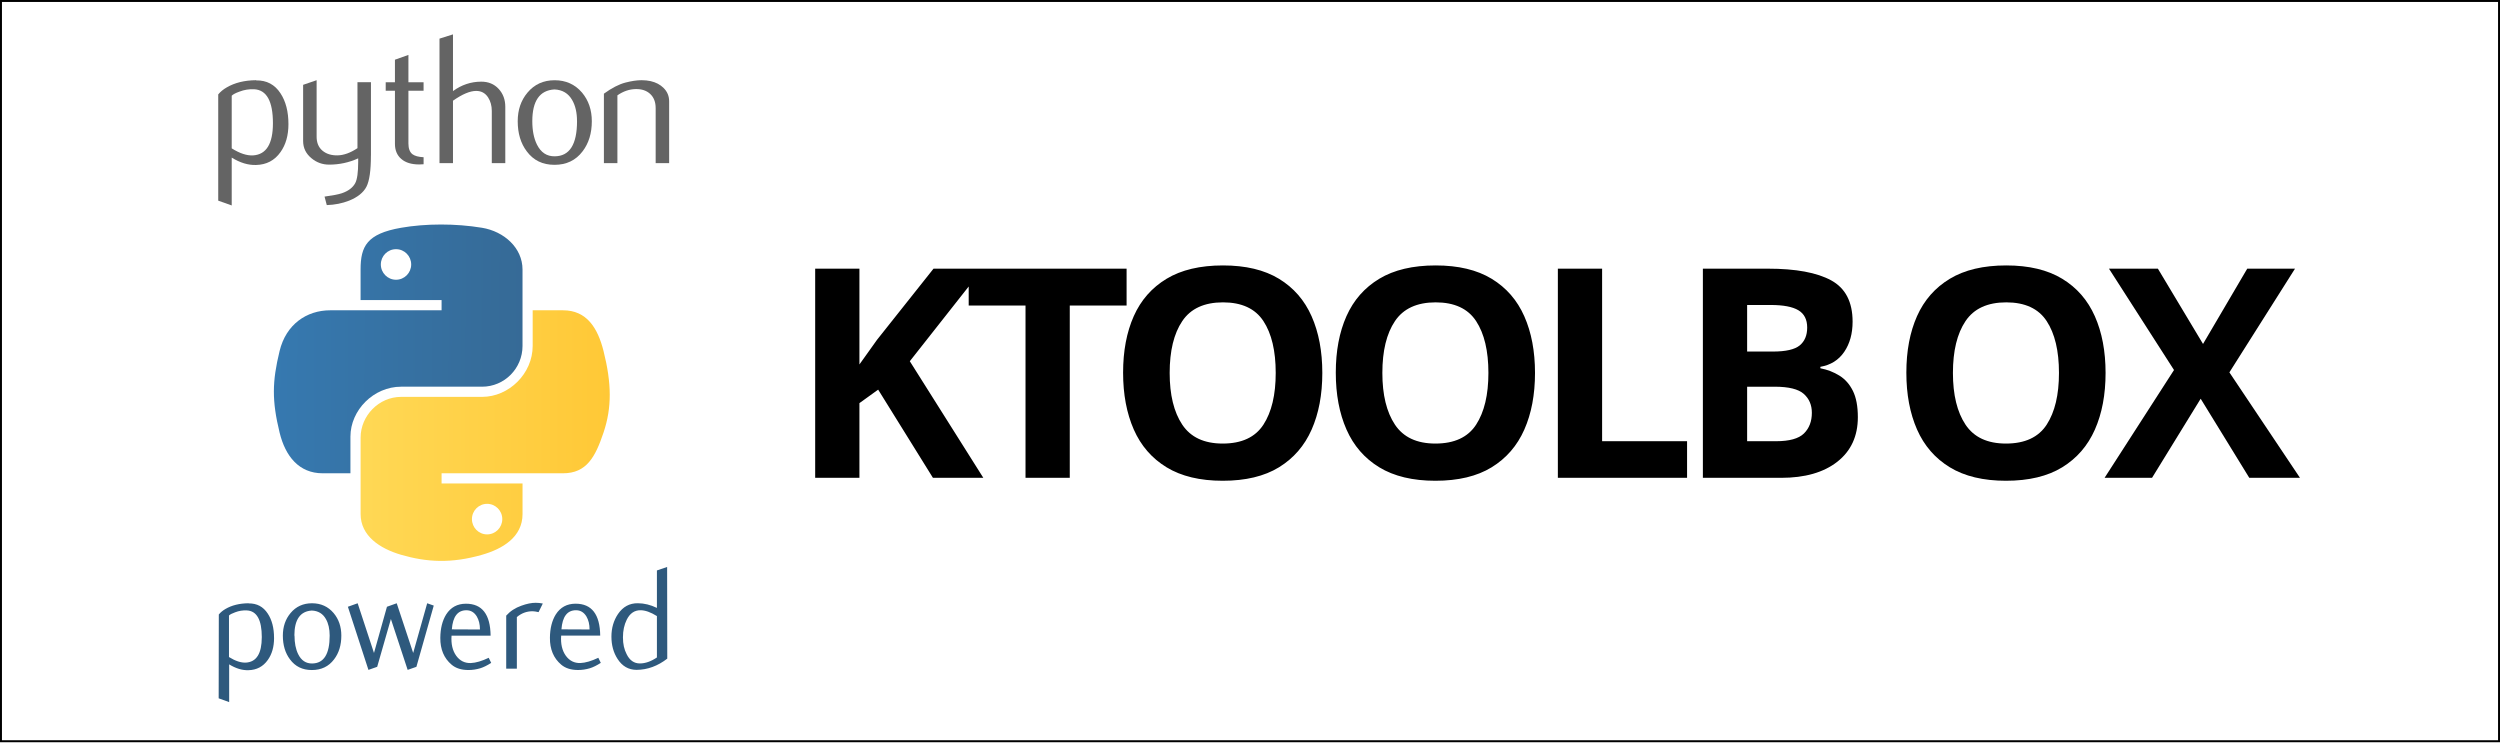
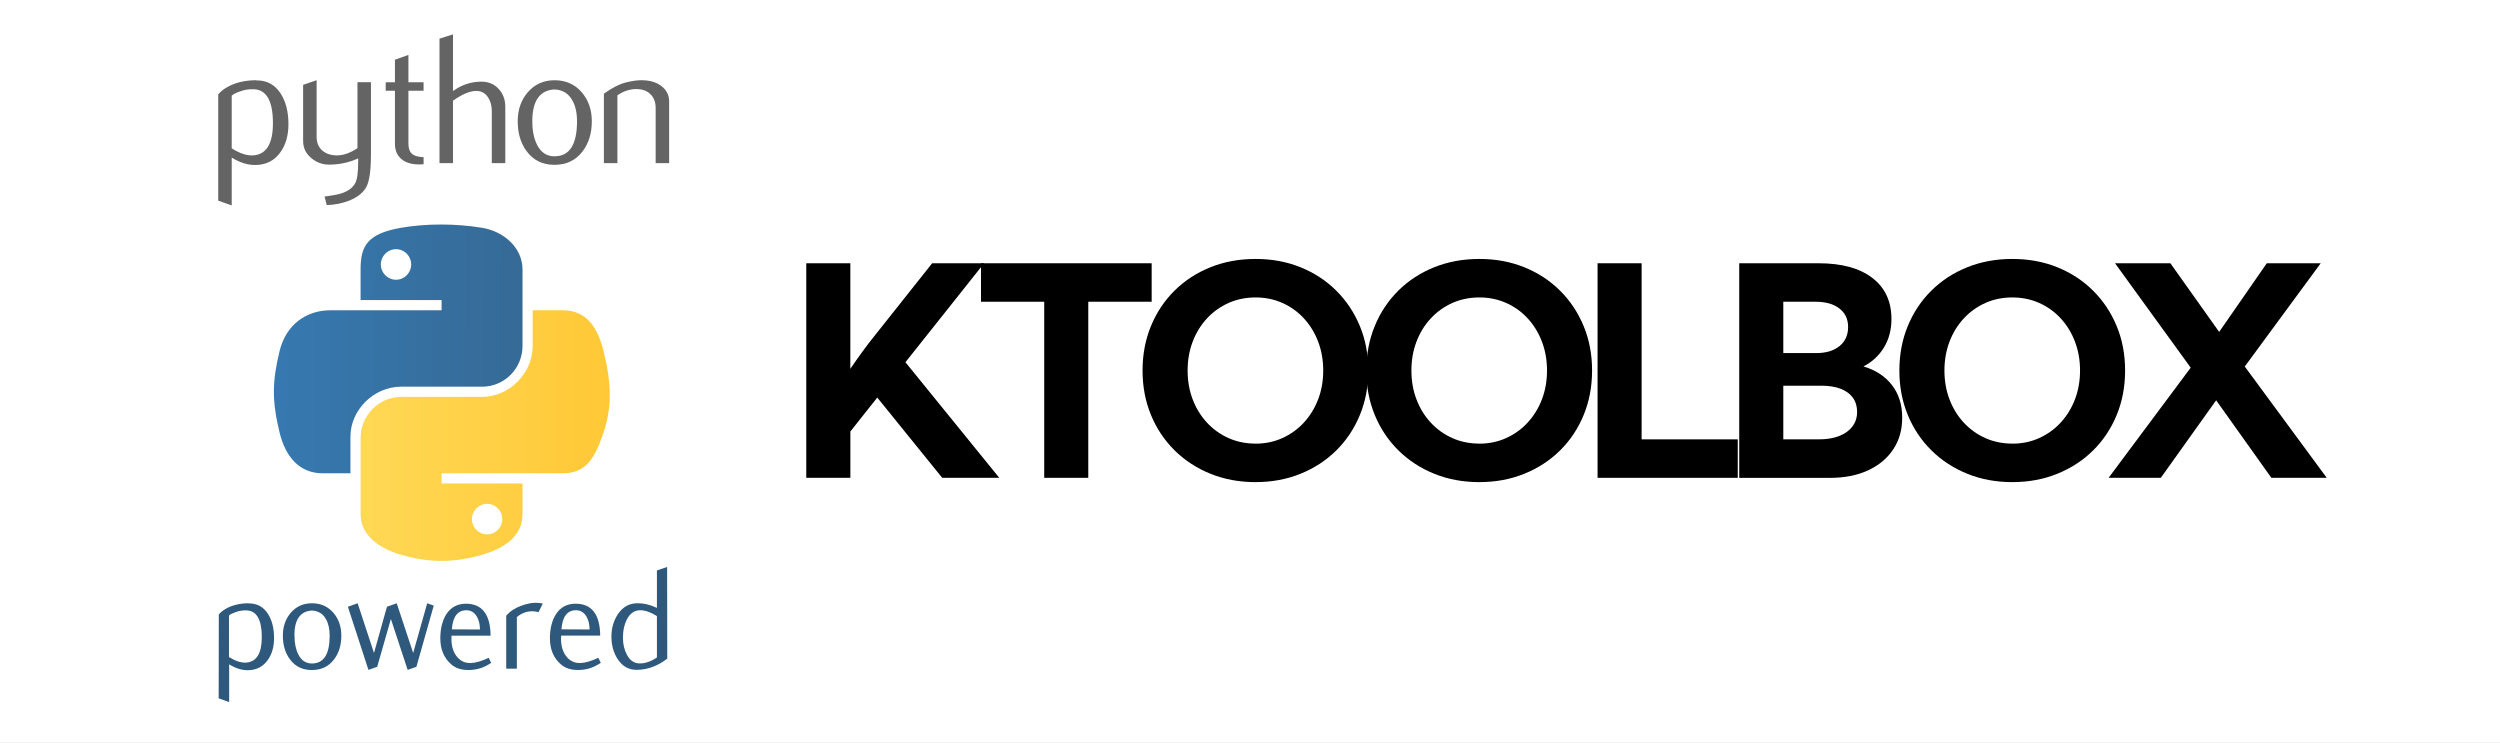
- <svg xmlns="http://www.w3.org/2000/svg" id="uuid-a7ffc2b9-66aa-4abc-8035-684b7e467998" data-name="main" viewBox="0 0 1280 380">
+ <svg xmlns="http://www.w3.org/2000/svg" id="uuid-6e561f24-0009-4c58-86b9-d7480399e8b1" data-name="main" viewBox="0 0 1280 380">
  <defs>
    <style>
-       .uuid-b1e635e1-c2dc-462d-915c-c94668e1aa18 {
-         clip-path: url(#uuid-d4584c7c-6fa4-4bce-b615-db7913699857);
+       .uuid-7b000013-30ed-4670-b887-72d5ab784cf4 {
+         clip-path: url(#uuid-6437cd7f-7871-44eb-acdd-73a58f42bb06);
      }

-       .uuid-148a80a6-6818-456c-9a9d-549ccd01df7d {
-         clip-path: url(#uuid-ddb228da-3f63-4dd4-bb59-25a24518c47d);
+       .uuid-a6510cf9-9635-4a54-83a9-5ddfa54d1924 {
+         clip-path: url(#uuid-c8f10239-2ce8-4a41-b20f-a2887a0927cb);
      }

-       .uuid-09b0716e-f0cc-4267-9884-3695df695681, .uuid-6e86f4d5-c8f4-4cbc-b548-a8a6cc9f9c96, .uuid-13853d5d-11df-478a-a236-cd67fcaad6e2, .uuid-b3d3f349-0f83-4a14-8994-46e90bb4bccb, .uuid-5877c978-63b2-4087-9bb5-390fa6b83ed2, .uuid-ef695c38-84e6-44e9-823e-c8ad1a6013f8, .uuid-3e975d75-0e36-4584-a4c2-a49f2b0296e9 {
+       .uuid-35b7a643-0e78-4c1f-b105-0daf75c445a8, .uuid-0525aa57-d69f-4a5d-86f5-f8885b7d255c, .uuid-ed806cfe-6f51-48ef-a58d-8f1138b18734, .uuid-069a4c92-8723-4849-8ce9-8d8ec2b59610, .uuid-dc934618-2ee2-4d19-a2c7-5d03b8f84d55, .uuid-dc688753-c2b8-4845-9ff9-314a60312212, .uuid-fd71057d-fa41-43bf-8dea-57f5681e964a {
        stroke-width: 0px;
      }

-       .uuid-a13292a1-409a-4a66-82a8-4452edd06254 {
-         letter-spacing: -.1em;
+       .uuid-d725e3ee-cdbe-487d-861f-440532bae3c3 {
+         clip-path: url(#uuid-53bb1306-feb6-4363-8941-8c7af797b0f5);
      }

-       .uuid-6e86f4d5-c8f4-4cbc-b548-a8a6cc9f9c96 {
+       .uuid-f147011d-69f9-439e-874a-22f4c4f37d09 {
+         clip-path: url(#uuid-cef8035d-9ece-458a-af5c-ea19ca449a9a);
+       }
+ 
+       .uuid-0525aa57-d69f-4a5d-86f5-f8885b7d255c {
        fill: none;
      }

-       .uuid-13853d5d-11df-478a-a236-cd67fcaad6e2 {
+       .uuid-ed806cfe-6f51-48ef-a58d-8f1138b18734 {
        fill: #646464;
      }

-       .uuid-9d6e2f80-a4f0-4b2b-8bd5-091de3556f73 {
-         letter-spacing: -.07em;
+       .uuid-3f1f0f7d-3e6c-4af5-9d39-b21b1ed75f1c {
+         clip-path: url(#uuid-434084d4-66ea-4515-a57c-872be162a8bb);
      }

-       .uuid-391496c8-1567-440a-b4d1-7b4d74461f7a {
-         clip-path: url(#uuid-3adad75b-2210-494e-a2fd-648bc81dc504);
+       .uuid-95800667-1ce3-4e69-8f03-25d66f574bfa {
+         clip-path: url(#uuid-a2c79951-4f97-4c14-be9b-2b2706af8961);
      }

-       .uuid-b3d3f349-0f83-4a14-8994-46e90bb4bccb {
+       .uuid-069a4c92-8723-4849-8ce9-8d8ec2b59610 {
        fill: #fff;
      }

-       .uuid-762f8e98-20ce-4d99-b6cc-91a5edde91be {
-         letter-spacing: -.07em;
+       .uuid-dc934618-2ee2-4d19-a2c7-5d03b8f84d55 {
+         fill: url(#uuid-4c9e69b8-9fd5-4014-9b86-2cb1f1833d67);
      }

-       .uuid-01f26f83-df61-4e03-856f-5f7da15e91a2 {
-         font-family: KumbhSans-Bold, 'Kumbh Sans';
-         font-size: 150px;
-         font-weight: 700;
-       }
- 
-       .uuid-e260d9fb-1a5d-4bb6-8503-efbf99b91863 {
-         clip-path: url(#uuid-4c0b0f5e-4d1a-48f1-9d4d-79328d831bc0);
-       }
- 
-       .uuid-5877c978-63b2-4087-9bb5-390fa6b83ed2 {
+       .uuid-dc688753-c2b8-4845-9ff9-314a60312212 {
        fill: #2e597d;
      }

-       .uuid-c1b113dc-e22b-415a-ae3a-1ff620c0e997 {
-         clip-path: url(#uuid-a8c7c2af-5e1a-425c-bd3c-7acc1d347036);
-       }
- 
-       .uuid-ef695c38-84e6-44e9-823e-c8ad1a6013f8 {
-         fill: url(#uuid-cdbae512-bf07-4b95-8eee-0fe96d09825b);
-       }
- 
-       .uuid-3e975d75-0e36-4584-a4c2-a49f2b0296e9 {
-         fill: url(#uuid-82106606-ae6c-4601-b948-871325198a18);
-       }
- 
-       .uuid-07b063a4-f275-46a1-ad47-99f5bca6fe3f {
-         clip-path: url(#uuid-0cc6c291-d994-44f7-b1cf-bc89ba1d68e0);
+       .uuid-fd71057d-fa41-43bf-8dea-57f5681e964a {
+         fill: url(#uuid-96c2b6e7-d5c1-4fe7-bfc4-4234454173c3);
      }
    </style>
-     <clipPath id="uuid-ddb228da-3f63-4dd4-bb59-25a24518c47d">
-       <rect class="uuid-6e86f4d5-c8f4-4cbc-b548-a8a6cc9f9c96" x="83" y="4" width="286.15" height="372" />
+     <clipPath id="uuid-cef8035d-9ece-458a-af5c-ea19ca449a9a">
+       <rect class="uuid-0525aa57-d69f-4a5d-86f5-f8885b7d255c" x="83" y="4" width="286.15" height="372" />
    </clipPath>
-     <clipPath id="uuid-a8c7c2af-5e1a-425c-bd3c-7acc1d347036">
-       <rect class="uuid-6e86f4d5-c8f4-4cbc-b548-a8a6cc9f9c96" x="83" y="4" width="286.15" height="372" />
+     <clipPath id="uuid-53bb1306-feb6-4363-8941-8c7af797b0f5">
+       <rect class="uuid-0525aa57-d69f-4a5d-86f5-f8885b7d255c" x="83" y="4" width="286.15" height="372" />
    </clipPath>
-     <clipPath id="uuid-0cc6c291-d994-44f7-b1cf-bc89ba1d68e0">
-       <rect class="uuid-6e86f4d5-c8f4-4cbc-b548-a8a6cc9f9c96" x="83" y="4" width="286.15" height="372" />
+     <clipPath id="uuid-6437cd7f-7871-44eb-acdd-73a58f42bb06">
+       <rect class="uuid-0525aa57-d69f-4a5d-86f5-f8885b7d255c" x="83" y="4" width="286.15" height="372" />
    </clipPath>
-     <clipPath id="uuid-d4584c7c-6fa4-4bce-b615-db7913699857">
-       <path class="uuid-6e86f4d5-c8f4-4cbc-b548-a8a6cc9f9c96" d="m205.35,116.62c-17.55,3.07-20.73,9.52-20.73,21.38v15.65h41.47v5.22h-57.03c-12.06,0-22.61,7.2-25.91,20.86-3.81,15.65-3.98,25.39,0,41.73,2.95,12.16,9.97,20.86,22.02,20.86h14.25v-18.77c0-13.56,11.86-25.56,25.93-25.56h41.45c11.53,0,20.73-9.4,20.73-20.87v-39.12c0-11.13-9.48-19.52-20.73-21.38-6.92-1.14-14.08-1.67-20.98-1.67-7.32,0-14.34.59-20.48,1.67" />
+     <clipPath id="uuid-434084d4-66ea-4515-a57c-872be162a8bb">
+       <path class="uuid-0525aa57-d69f-4a5d-86f5-f8885b7d255c" d="m205.35,116.62c-17.55,3.07-20.73,9.52-20.73,21.38v15.65h41.47v5.22h-57.03c-12.06,0-22.61,7.2-25.91,20.86-3.81,15.65-3.98,25.39,0,41.73,2.95,12.16,9.97,20.86,22.02,20.86h14.25v-18.77c0-13.56,11.86-25.56,25.93-25.56h41.45c11.53,0,20.73-9.4,20.73-20.87v-39.12c0-11.13-9.48-19.52-20.73-21.38-6.92-1.14-14.08-1.67-20.98-1.67-7.32,0-14.34.59-20.48,1.67" />
    </clipPath>
-     <linearGradient id="uuid-cdbae512-bf07-4b95-8eee-0fe96d09825b" data-name="未命名的渐变 5" x1=".22" y1="-132.94" x2=".8" y2="-132.94" gradientTransform="translate(29775.9 292.51) rotate(-90) scale(222.45)" gradientUnits="userSpaceOnUse">
+     <linearGradient id="uuid-96c2b6e7-d5c1-4fe7-bfc4-4234454173c3" data-name="未命名的渐变 4" x1=".22" y1="-132.94" x2=".8" y2="-132.94" gradientTransform="translate(29775.9 292.51) rotate(-90) scale(222.45)" gradientUnits="userSpaceOnUse">
      <stop offset="0" stop-color="#366a96" />
      <stop offset="1" stop-color="#3679b0" />
    </linearGradient>
-     <clipPath id="uuid-3adad75b-2210-494e-a2fd-648bc81dc504">
-       <path class="uuid-6e86f4d5-c8f4-4cbc-b548-a8a6cc9f9c96" d="m272.73,158.87v18.25c0,14.15-12.12,26.08-25.92,26.08h-41.45c-11.35,0-20.73,9.61-20.73,20.87v39.12c0,11.13,9.77,17.66,20.73,20.86,13.13,3.82,25.74,4.52,41.45,0,10.44-2.99,20.73-9,20.73-20.86v-15.65h-41.45v-5.22h62.19c12.06,0,16.54-8.36,20.73-20.86,4.33-12.87,4.15-25.22,0-41.73-2.98-11.89-8.66-20.86-20.73-20.86h-15.54Z" />
+     <clipPath id="uuid-a2c79951-4f97-4c14-be9b-2b2706af8961">
+       <path class="uuid-0525aa57-d69f-4a5d-86f5-f8885b7d255c" d="m272.73,158.87v18.25c0,14.15-12.12,26.08-25.92,26.08h-41.45c-11.35,0-20.73,9.61-20.73,20.87v39.12c0,11.13,9.77,17.66,20.73,20.86,13.13,3.82,25.74,4.52,41.45,0,10.44-2.99,20.73-9,20.73-20.86v-15.65h-41.45v-5.22h62.19c12.06,0,16.54-8.36,20.73-20.86,4.33-12.87,4.15-25.22,0-41.73-2.98-11.89-8.66-20.86-20.73-20.86h-15.54Z" />
    </clipPath>
-     <linearGradient id="uuid-82106606-ae6c-4601-b948-871325198a18" data-name="未命名的渐变 2" x1=".2" y1="-131.41" x2=".77" y2="-131.41" gradientTransform="translate(400.46 -57641.58) rotate(-180) scale(440.34)" gradientUnits="userSpaceOnUse">
+     <linearGradient id="uuid-4c9e69b8-9fd5-4014-9b86-2cb1f1833d67" data-name="未命名的渐变 2" x1=".2" y1="-131.41" x2=".77" y2="-131.41" gradientTransform="translate(400.46 -57641.58) rotate(-180) scale(440.34)" gradientUnits="userSpaceOnUse">
      <stop offset="0" stop-color="#ffc836" />
      <stop offset="1" stop-color="#ffe873" />
    </linearGradient>
-     <clipPath id="uuid-4c0b0f5e-4d1a-48f1-9d4d-79328d831bc0">
-       <rect class="uuid-6e86f4d5-c8f4-4cbc-b548-a8a6cc9f9c96" x="83" y="4" width="286.15" height="372" />
+     <clipPath id="uuid-c8f10239-2ce8-4a41-b20f-a2887a0927cb">
+       <rect class="uuid-0525aa57-d69f-4a5d-86f5-f8885b7d255c" x="83" y="4" width="286.15" height="372" />
    </clipPath>
-     <clipPath id="uuid-716161f8-ba02-4ebd-a1da-0ffbbc4d7e9b">
-       <rect class="uuid-6e86f4d5-c8f4-4cbc-b548-a8a6cc9f9c96" x="83" y="4" width="286.15" height="372" />
+     <clipPath id="uuid-b5c8d7b2-fd89-49d1-af1e-53121c3d4fc2">
+       <rect class="uuid-0525aa57-d69f-4a5d-86f5-f8885b7d255c" x="83" y="4" width="286.15" height="372" />
    </clipPath>
-     <clipPath id="uuid-7cb312f1-600b-48fe-bc4e-99973f2a8368">
-       <rect class="uuid-6e86f4d5-c8f4-4cbc-b548-a8a6cc9f9c96" x="308.64" y="307.34" width="2.93" height="2.86" />
+     <clipPath id="uuid-2133e0fb-cb74-44cf-a8b5-5c3e9a72fac9">
+       <rect class="uuid-0525aa57-d69f-4a5d-86f5-f8885b7d255c" x="308.64" y="307.34" width="2.93" height="2.86" />
    </clipPath>
-     <clipPath id="uuid-398a1659-7267-499b-b412-7abc29d8cabb">
-       <rect class="uuid-6e86f4d5-c8f4-4cbc-b548-a8a6cc9f9c96" x="322.56" y="321.46" width="2.93" height="2.86" />
+     <clipPath id="uuid-a66f003e-3f26-477c-afa1-9c6e16f800a4">
+       <rect class="uuid-0525aa57-d69f-4a5d-86f5-f8885b7d255c" x="322.56" y="321.46" width="2.93" height="2.86" />
    </clipPath>
-     <clipPath id="uuid-fd18e66b-c5e0-4a28-93c4-b6776a7feaf3">
-       <rect class="uuid-6e86f4d5-c8f4-4cbc-b548-a8a6cc9f9c96" x="363.72" y="338.15" width="2.93" height="2.86" />
+     <clipPath id="uuid-120bfa8d-1d34-4489-9e57-c82ade26acf9">
+       <rect class="uuid-0525aa57-d69f-4a5d-86f5-f8885b7d255c" x="363.72" y="338.15" width="2.93" height="2.86" />
    </clipPath>
-     <clipPath id="uuid-13bb554d-3a56-47bf-aa14-566c4c692dd9">
-       <rect class="uuid-6e86f4d5-c8f4-4cbc-b548-a8a6cc9f9c96" x="328.12" y="334.78" width="2.93" height="2.86" />
+     <clipPath id="uuid-4f02cc10-2333-46ba-98fb-4a04ed47aaf7">
+       <rect class="uuid-0525aa57-d69f-4a5d-86f5-f8885b7d255c" x="328.12" y="334.78" width="2.93" height="2.86" />
    </clipPath>
-     <clipPath id="uuid-5455229a-7ae1-462e-a6c2-57db15ef1cb8">
-       <rect class="uuid-6e86f4d5-c8f4-4cbc-b548-a8a6cc9f9c96" x="325.93" y="269.77" width="2.93" height="2.86" />
+     <clipPath id="uuid-809e7cb3-8222-4de3-9c5f-a0418cf663ab">
+       <rect class="uuid-0525aa57-d69f-4a5d-86f5-f8885b7d255c" x="325.93" y="269.77" width="2.93" height="2.86" />
    </clipPath>
-     <clipPath id="uuid-9b7cc341-a70f-44bc-ba80-af75112e705a">
-       <rect class="uuid-6e86f4d5-c8f4-4cbc-b548-a8a6cc9f9c96" x="338.73" y="282.92" width="1.99" height="2.29" />
+     <clipPath id="uuid-e608f6a6-d681-4270-bffb-60778c46afd6">
+       <rect class="uuid-0525aa57-d69f-4a5d-86f5-f8885b7d255c" x="338.73" y="282.92" width="1.99" height="2.29" />
    </clipPath>
-     <clipPath id="uuid-a5b724ac-962d-4264-aa61-70e3465dca5b">
-       <rect class="uuid-6e86f4d5-c8f4-4cbc-b548-a8a6cc9f9c96" x="355.37" y="265.6" width="2.93" height="2.86" />
+     <clipPath id="uuid-be4ba87b-217e-4674-a92f-91b924331c59">
+       <rect class="uuid-0525aa57-d69f-4a5d-86f5-f8885b7d255c" x="355.37" y="265.6" width="2.93" height="2.86" />
    </clipPath>
  </defs>
-   <g id="uuid-158eef4c-a1af-4ea9-8cda-1417ba3eccac" data-name="background">
-     <g>
-       <rect class="uuid-b3d3f349-0f83-4a14-8994-46e90bb4bccb" x=".5" y=".5" width="1279" height="379" />
-       <path class="uuid-09b0716e-f0cc-4267-9884-3695df695681" d="m1279,1v378H1V1h1278m1-1H0v380h1280V0h0Z" />
-     </g>
+   <g id="uuid-a7ad9d32-c717-4736-9f8e-79bc5c1f15f7" data-name="background">
+     <rect class="uuid-069a4c92-8723-4849-8ce9-8d8ec2b59610" width="1280" height="380" />
  </g>
-   <text class="uuid-01f26f83-df61-4e03-856f-5f7da15e91a2" transform="translate(403.87 244.65)">
-     <tspan class="uuid-762f8e98-20ce-4d99-b6cc-91a5edde91be" x="0" y="0">KTOOLB</tspan>
-     <tspan class="uuid-a13292a1-409a-4a66-82a8-4452edd06254" x="563.48" y="0">O</tspan>
-     <tspan class="uuid-9d6e2f80-a4f0-4b2b-8bd5-091de3556f73" x="673.67" y="0">X</tspan>
-   </text>
-   <g id="uuid-8da337b3-5fdd-47ff-a4d2-59880ad902cf" data-name="python-powered">
-     <g class="uuid-148a80a6-6818-456c-9a9d-549ccd01df7d">
-       <g class="uuid-c1b113dc-e22b-415a-ae3a-1ff620c0e997">
-         <path class="uuid-13853d5d-11df-478a-a236-cd67fcaad6e2" d="m139.74,63.1c0-11.29-3.22-17.09-9.66-17.41-2.56-.12-5.06.29-7.5,1.23-1.94.7-3.25,1.38-3.94,2.08v26.96c4.12,2.59,7.78,3.79,10.97,3.6,6.75-.45,10.13-5.93,10.13-16.46m7.94.47c0,5.74-1.35,10.5-4.05,14.29-3.02,4.29-7.2,6.49-12.54,6.61-4.03.13-8.18-1.13-12.45-3.78v24.5l-6.91-2.46v-54.38c1.13-1.39,2.59-2.59,4.36-3.6,4.11-2.4,9.11-3.63,14.99-3.69l.1.1c5.37-.07,9.52,2.14,12.43,6.61,2.71,4.1,4.07,9.37,4.07,15.8" />
-         <path class="uuid-13853d5d-11df-478a-a236-cd67fcaad6e2" d="m189.91,79.65c0,7.7-.77,13.02-2.31,15.99-1.55,2.96-4.5,5.33-8.85,7.09-3.53,1.39-7.35,2.15-11.44,2.28l-1.14-4.35c4.17-.57,7.1-1.13,8.8-1.7,3.35-1.13,5.65-2.87,6.91-5.2,1.01-1.9,1.51-5.52,1.51-10.88v-1.8c-4.72,2.15-9.68,3.21-14.85,3.21-3.4,0-6.4-1.07-8.99-3.21-2.9-2.34-4.35-5.3-4.35-8.89v-28.76l6.91-2.37v28.94c0,3.09,1,5.47,2.99,7.14s4.58,2.47,7.75,2.41c3.17-.07,6.56-1.29,10.17-3.69v-33.77h6.91v37.55Z" />
-         <path class="uuid-13853d5d-11df-478a-a236-cd67fcaad6e2" d="m216.88,84.1c-.82.07-1.58.1-2.28.1-3.91,0-6.95-.93-9.13-2.8-2.17-1.87-3.26-4.45-3.26-7.73v-27.21h-4.73v-4.35h4.73v-11.54l6.9-2.46v14h7.76v4.35h-7.76v27.02c0,2.59.7,4.43,2.09,5.5,1.19.88,3.09,1.39,5.68,1.52v3.6Z" />
-         <path class="uuid-13853d5d-11df-478a-a236-cd67fcaad6e2" d="m258.71,83.53h-6.91v-26.67c0-2.71-.64-5.05-1.9-7-1.46-2.21-3.48-3.31-6.09-3.31-3.17,0-7.13,1.67-11.88,5.01v31.97h-6.91V19.78l6.91-2.18v29.03c4.41-3.21,9.24-4.82,14.48-4.82,3.66,0,6.62,1.23,8.89,3.69,2.28,2.46,3.41,5.52,3.41,9.18v28.85Z" />
-         <path class="uuid-13853d5d-11df-478a-a236-cd67fcaad6e2" d="m295.43,62.02c0-4.34-.82-7.92-2.46-10.76-1.95-3.45-4.98-5.28-9.08-5.47-7.57.44-11.35,5.87-11.35,16.27,0,4.77.79,8.75,2.37,11.95,2.03,4.07,5.06,6.08,9.12,6.02,7.6-.06,11.41-6.06,11.41-18.01m7.57.05c0,6.18-1.58,11.32-4.73,15.42-3.47,4.6-8.26,6.9-14.38,6.9s-10.79-2.31-14.2-6.9c-3.09-4.1-4.63-9.24-4.63-15.42,0-5.81,1.67-10.69,5.01-14.66,3.53-4.22,8.17-6.33,13.91-6.33s10.41,2.12,14.01,6.33c3.34,3.98,5.01,8.86,5.01,14.66" />
-         <path class="uuid-13853d5d-11df-478a-a236-cd67fcaad6e2" d="m342.61,83.53h-6.91v-28.18c0-3.09-.93-5.5-2.79-7.24-1.86-1.73-4.34-2.57-7.43-2.5-3.28.06-6.4,1.13-9.37,3.21v34.71h-6.91v-35.57c3.98-2.89,7.63-4.78,10.98-5.67,3.15-.82,5.93-1.23,8.33-1.23,1.64,0,3.18.16,4.63.48,2.71.63,4.92,1.79,6.62,3.5,1.9,1.89,2.84,4.16,2.84,6.81v31.68Z" />
+   <g>
+     <path class="uuid-35b7a643-0e78-4c1f-b105-0daf75c445a8" d="m435.37,244.65h-22.56v-109.86h22.56v54.05c2.2-3.22,4.3-6.2,6.3-8.94,2-2.73,3.71-4.98,5.13-6.74l30.47-38.38h26.59l-40.28,50.68,48.05,59.18h-29.22l-33.25-41.09-13.77,17.36v23.73Z" />
+     <path class="uuid-35b7a643-0e78-4c1f-b105-0daf75c445a8" d="m557.2,244.65h-22.56v-90.16h-32.37v-19.7h87.38v19.7h-32.45v90.16Z" />
+     <path class="uuid-35b7a643-0e78-4c1f-b105-0daf75c445a8" d="m642.85,246.85c-8.35,0-16.05-1.43-23.11-4.29-7.06-2.86-13.18-6.86-18.38-12.01-5.2-5.15-9.23-11.19-12.08-18.13-2.86-6.93-4.29-14.5-4.29-22.71s1.43-15.78,4.29-22.74c2.86-6.96,6.88-13.01,12.08-18.16,5.2-5.15,11.33-9.14,18.38-11.98,7.05-2.83,14.76-4.25,23.11-4.25s16.04,1.43,23.07,4.28,13.12,6.85,18.27,11.98c5.15,5.13,9.17,11.16,12.05,18.09,2.88,6.93,4.32,14.53,4.32,22.78s-1.43,15.78-4.29,22.74c-2.86,6.96-6.87,13-12.05,18.13-5.18,5.13-11.28,9.12-18.31,11.97-7.03,2.86-14.72,4.29-23.07,4.29Zm0-19.7c4.93,0,9.51-.95,13.73-2.86s7.9-4.55,11.02-7.95c3.12-3.39,5.55-7.35,7.29-11.87,1.73-4.52,2.6-9.44,2.6-14.76s-.87-10.25-2.6-14.79-4.16-8.51-7.29-11.9c-3.12-3.39-6.8-6.03-11.02-7.91-4.22-1.88-8.8-2.82-13.73-2.82s-9.58.94-13.81,2.82c-4.22,1.88-7.91,4.52-11.06,7.91-3.15,3.39-5.59,7.36-7.32,11.9-1.73,4.54-2.6,9.47-2.6,14.79s.87,10.25,2.6,14.79c1.73,4.54,4.17,8.51,7.32,11.9,3.15,3.39,6.83,6.03,11.06,7.91,4.22,1.88,8.83,2.82,13.81,2.82Z" />
+     <path class="uuid-35b7a643-0e78-4c1f-b105-0daf75c445a8" d="m757.43,246.85c-8.35,0-16.05-1.43-23.11-4.29-7.06-2.86-13.18-6.86-18.38-12.01-5.2-5.15-9.23-11.19-12.08-18.13-2.86-6.93-4.29-14.5-4.29-22.71s1.43-15.78,4.29-22.74c2.86-6.96,6.88-13.01,12.08-18.16,5.2-5.15,11.33-9.14,18.38-11.98,7.05-2.83,14.76-4.25,23.11-4.25s16.04,1.43,23.07,4.28,13.12,6.85,18.27,11.98c5.15,5.13,9.17,11.16,12.05,18.09,2.88,6.93,4.32,14.53,4.32,22.78s-1.43,15.78-4.29,22.74c-2.86,6.96-6.87,13-12.05,18.13-5.18,5.13-11.28,9.12-18.31,11.97-7.03,2.86-14.72,4.29-23.07,4.29Zm0-19.7c4.93,0,9.51-.95,13.73-2.86s7.9-4.55,11.02-7.95c3.12-3.39,5.55-7.35,7.29-11.87,1.73-4.52,2.6-9.44,2.6-14.76s-.87-10.25-2.6-14.79-4.16-8.51-7.29-11.9c-3.12-3.39-6.8-6.03-11.02-7.91-4.22-1.88-8.8-2.82-13.73-2.82s-9.58.94-13.81,2.82c-4.22,1.88-7.91,4.52-11.06,7.91-3.15,3.39-5.59,7.36-7.32,11.9-1.73,4.54-2.6,9.47-2.6,14.79s.87,10.25,2.6,14.79c1.73,4.54,4.17,8.51,7.32,11.9,3.15,3.39,6.83,6.03,11.06,7.91,4.22,1.88,8.83,2.82,13.81,2.82Z" />
+     <path class="uuid-35b7a643-0e78-4c1f-b105-0daf75c445a8" d="m889.73,244.65h-71.78v-109.86h22.56v90.16h49.22v19.7Z" />
+     <path class="uuid-35b7a643-0e78-4c1f-b105-0daf75c445a8" d="m890.49,244.65v-109.86h40.65c11.82,0,20.98,2.5,27.5,7.51,6.52,5.01,9.78,12.02,9.78,21.06,0,5.52-1.29,10.39-3.88,14.61-2.59,4.22-6.08,7.43-10.47,9.63,6.25,1.86,11.12,5.04,14.61,9.56,3.49,4.52,5.24,10.05,5.24,16.59s-1.53,11.68-4.58,16.3c-3.05,4.62-7.35,8.2-12.89,10.77-5.54,2.56-12.05,3.85-19.52,3.85h-46.44Zm22.56-63.87h16.85c5.03,0,9.01-1.2,11.94-3.59,2.93-2.39,4.39-5.64,4.39-9.74s-1.48-7.17-4.43-9.48c-2.96-2.32-7.04-3.48-12.27-3.48h-16.48v26.29Zm0,44.17h18.24c4,0,7.47-.57,10.4-1.72,2.93-1.15,5.19-2.78,6.77-4.91,1.59-2.12,2.38-4.6,2.38-7.43s-.72-5.25-2.16-7.25c-1.44-2-3.53-3.53-6.26-4.58-2.74-1.05-5.98-1.58-9.74-1.58h-19.63v27.47Z" />
+     <path class="uuid-35b7a643-0e78-4c1f-b105-0daf75c445a8" d="m1030.34,246.85c-8.35,0-16.05-1.43-23.11-4.29-7.06-2.86-13.18-6.86-18.38-12.01-5.2-5.15-9.23-11.19-12.08-18.13-2.86-6.93-4.29-14.5-4.29-22.71s1.43-15.78,4.29-22.74c2.86-6.96,6.88-13.01,12.08-18.16,5.2-5.15,11.33-9.14,18.38-11.98,7.05-2.83,14.76-4.25,23.11-4.25s16.04,1.43,23.07,4.28,13.12,6.85,18.27,11.98c5.15,5.13,9.17,11.16,12.05,18.09,2.88,6.93,4.32,14.53,4.32,22.78s-1.43,15.78-4.29,22.74c-2.86,6.96-6.87,13-12.05,18.13-5.18,5.13-11.28,9.12-18.31,11.97-7.03,2.86-14.72,4.29-23.07,4.29Zm0-19.7c4.93,0,9.51-.95,13.73-2.86s7.9-4.55,11.02-7.95c3.12-3.39,5.55-7.35,7.29-11.87,1.73-4.52,2.6-9.44,2.6-14.76s-.87-10.25-2.6-14.79-4.16-8.51-7.29-11.9c-3.12-3.39-6.8-6.03-11.02-7.91-4.22-1.88-8.8-2.82-13.73-2.82s-9.58.94-13.81,2.82c-4.22,1.88-7.91,4.52-11.06,7.91-3.15,3.39-5.59,7.36-7.32,11.9-1.73,4.54-2.6,9.47-2.6,14.79s.87,10.25,2.6,14.79c1.73,4.54,4.17,8.51,7.32,11.9,3.15,3.39,6.83,6.03,11.06,7.91,4.22,1.88,8.83,2.82,13.81,2.82Z" />
+     <path class="uuid-35b7a643-0e78-4c1f-b105-0daf75c445a8" d="m1191.28,244.65h-28.34l-28.27-39.7-28.34,39.7h-26.73l42.04-56.4-38.75-53.47h28.34l24.98,35.16,24.39-35.16h27.61l-38.89,52.88,41.97,56.98Z" />
+   </g>
+   <g id="uuid-4db5b4d1-64dc-4c18-89a4-c49b62d86574" data-name="python-powered">
+     <g class="uuid-f147011d-69f9-439e-874a-22f4c4f37d09">
+       <g class="uuid-d725e3ee-cdbe-487d-861f-440532bae3c3">
+         <path class="uuid-ed806cfe-6f51-48ef-a58d-8f1138b18734" d="m139.74,63.1c0-11.29-3.22-17.09-9.66-17.41-2.56-.12-5.06.29-7.5,1.23-1.94.7-3.25,1.38-3.94,2.08v26.96c4.12,2.59,7.78,3.79,10.97,3.6,6.75-.45,10.13-5.93,10.13-16.46m7.94.47c0,5.74-1.35,10.5-4.05,14.29-3.02,4.29-7.2,6.49-12.54,6.61-4.03.13-8.18-1.13-12.45-3.78v24.5l-6.91-2.46v-54.38c1.13-1.39,2.59-2.59,4.36-3.6,4.11-2.4,9.11-3.63,14.99-3.69l.1.1c5.37-.07,9.52,2.14,12.43,6.61,2.71,4.1,4.07,9.37,4.07,15.8" />
+         <path class="uuid-ed806cfe-6f51-48ef-a58d-8f1138b18734" d="m189.91,79.65c0,7.7-.77,13.02-2.31,15.99-1.55,2.96-4.5,5.33-8.85,7.09-3.53,1.39-7.35,2.15-11.44,2.28l-1.14-4.35c4.17-.57,7.1-1.13,8.8-1.7,3.35-1.13,5.65-2.87,6.91-5.2,1.01-1.9,1.51-5.52,1.51-10.88v-1.8c-4.72,2.15-9.68,3.21-14.85,3.21-3.4,0-6.4-1.07-8.99-3.21-2.9-2.34-4.35-5.3-4.35-8.89v-28.76l6.91-2.37v28.94c0,3.09,1,5.47,2.99,7.14s4.58,2.47,7.75,2.41c3.17-.07,6.56-1.29,10.17-3.69v-33.77h6.91v37.55Z" />
+         <path class="uuid-ed806cfe-6f51-48ef-a58d-8f1138b18734" d="m216.88,84.1c-.82.07-1.58.1-2.28.1-3.91,0-6.95-.93-9.13-2.8-2.17-1.87-3.26-4.45-3.26-7.73v-27.21h-4.73v-4.35h4.73v-11.54l6.9-2.46v14h7.76v4.35h-7.76v27.02c0,2.59.7,4.43,2.09,5.5,1.19.88,3.09,1.39,5.68,1.52v3.6Z" />
+         <path class="uuid-ed806cfe-6f51-48ef-a58d-8f1138b18734" d="m258.71,83.53h-6.91v-26.67c0-2.71-.64-5.05-1.9-7-1.46-2.21-3.48-3.31-6.09-3.31-3.17,0-7.13,1.67-11.88,5.01v31.97h-6.91V19.78l6.91-2.18v29.03c4.41-3.21,9.24-4.82,14.48-4.82,3.66,0,6.62,1.23,8.89,3.69,2.28,2.46,3.41,5.52,3.41,9.18v28.85Z" />
+         <path class="uuid-ed806cfe-6f51-48ef-a58d-8f1138b18734" d="m295.43,62.02c0-4.34-.82-7.92-2.46-10.76-1.95-3.45-4.98-5.28-9.08-5.47-7.57.44-11.35,5.87-11.35,16.27,0,4.77.79,8.75,2.37,11.95,2.03,4.07,5.06,6.08,9.12,6.02,7.6-.06,11.41-6.06,11.41-18.01m7.57.05c0,6.18-1.58,11.32-4.73,15.42-3.47,4.6-8.26,6.9-14.38,6.9s-10.79-2.31-14.2-6.9c-3.09-4.1-4.63-9.24-4.63-15.42,0-5.81,1.67-10.69,5.01-14.66,3.53-4.22,8.17-6.33,13.91-6.33s10.41,2.12,14.01,6.33c3.34,3.98,5.01,8.86,5.01,14.66" />
+         <path class="uuid-ed806cfe-6f51-48ef-a58d-8f1138b18734" d="m342.61,83.53h-6.91v-28.18c0-3.09-.93-5.5-2.79-7.24-1.86-1.73-4.34-2.57-7.43-2.5-3.28.06-6.4,1.13-9.37,3.21v34.71h-6.91v-35.57c3.98-2.89,7.63-4.78,10.98-5.67,3.15-.82,5.93-1.23,8.33-1.23,1.64,0,3.18.16,4.63.48,2.71.63,4.92,1.79,6.62,3.5,1.9,1.89,2.84,4.16,2.84,6.81v31.68Z" />
      </g>
-       <g class="uuid-07b063a4-f275-46a1-ad47-99f5bca6fe3f">
-         <path class="uuid-5877c978-63b2-4087-9bb5-390fa6b83ed2" d="m140.32,326.64c0,4.53-1.07,8.29-3.21,11.27-2.39,3.38-5.7,5.13-9.93,5.23-3.18.1-6.47-.9-9.85-2.99v19.33l-5.37-1.94.07-42.92c.9-1.09,2.04-2.04,3.43-2.84,3.23-1.89,7.17-2.86,11.79-2.91l.07.07c4.23-.05,7.49,1.69,9.78,5.23,2.14,3.23,3.21,7.39,3.21,12.46m-6.27-.37c0-8.91-2.56-13.49-7.69-13.73-2.04-.1-4.03.22-5.97.97-1.54.55-2.59,1.09-3.14,1.64v21.27c3.28,2.04,6.2,2.99,8.73,2.84,5.37-.35,8.06-4.68,8.06-12.99m40.73-.82c0,4.88-1.24,8.93-3.73,12.17-2.74,3.63-6.52,5.45-11.35,5.45s-8.51-1.82-11.2-5.45c-2.44-3.23-3.66-7.29-3.66-12.17,0-4.58,1.32-8.43,3.96-11.57,2.79-3.33,6.44-5,10.97-5s8.21,1.67,11.05,5c2.64,3.14,3.96,6.99,3.96,11.57m-5.97,0c0-3.43-.65-6.27-1.94-8.51-1.54-2.74-3.93-4.18-7.17-4.33-5.97.35-8.96,4.63-8.96,12.84h.07c0,3.78.62,6.94,1.87,9.48,1.59,3.23,3.98,4.83,7.17,4.78,5.97-.05,8.96-4.8,8.96-14.26m53.29-15.38l-8.88,31.35-4.48,1.57-8.58-26.05-7.02,24.48-4.48,1.57-10.52-32.32,5-1.79,8.36,25.45,6.64-23.66,5-1.79,8.43,25.45,7.17-25.45,3.36,1.19m29.42,29.33c-2.09,1.34-3.96,2.26-5.6,2.76-1.99.6-4.01.9-6.05.9-3.63,0-6.52-.92-8.66-2.76-3.88-3.28-5.8-7.86-5.75-13.73.05-4.83,1.05-8.81,2.99-11.94,2.34-3.68,5.72-5.52,10.15-5.52,8.26,0,12.47,5.45,12.61,16.35h-20c-.3,4.23.5,7.66,2.39,10.3,1.89,2.59,4.38,3.83,7.46,3.73,2.59-.1,5.65-1,9.18-2.69l1.27,2.61m-5.75-17.09c0-2.64-.55-4.88-1.64-6.72-1.29-2.09-3.06-3.14-5.3-3.14-4.48,0-6.97,3.26-7.46,9.78l14.41.07m32.16-13.29c-.5,1-1.22,2.46-2.16,4.4-1.39-.3-2.41-.45-3.06-.45h-.07c-2.99,0-5.65,1-7.99,2.99v26.42h-5.45v-27.17c2.04-2.29,4.63-3.98,7.76-5.08,2.74-1,5.17-1.49,7.31-1.49,1.19,0,2.41.12,3.66.37m29.71,30.38c-2.09,1.34-3.96,2.26-5.6,2.76-1.99.6-4.01.9-6.05.9-3.63,0-6.52-.92-8.66-2.76-3.88-3.28-5.8-7.86-5.75-13.73.05-4.83,1.05-8.81,2.99-11.94,2.34-3.68,5.72-5.52,10.15-5.52,8.26,0,12.47,5.45,12.61,16.35h-20c-.3,4.23.5,7.66,2.39,10.3,1.89,2.59,4.38,3.83,7.46,3.73,2.59-.1,5.65-1,9.18-2.69l1.27,2.61m-5.75-17.09c0-2.64-.55-4.88-1.64-6.72-1.29-2.09-3.06-3.14-5.3-3.14-4.48,0-6.97,3.26-7.46,9.78l14.41.07m39.77,14.93c-4.88,3.78-10.1,5.7-15.67,5.75-4.13,0-7.39-1.87-9.78-5.6-2.09-3.23-3.14-7.04-3.14-11.42s1.12-8.23,3.36-11.57c2.54-3.73,5.92-5.57,10.15-5.52,3.23,0,6.49.8,9.78,2.39v-19.18l5.23-1.79.07,46.95m-5.3-.6v-21.2c-3.18-1.99-6-2.99-8.43-2.99-3.09,0-5.42,1.62-7.02,4.85-1.29,2.59-1.94,5.6-1.94,9.03s.62,6.15,1.87,8.58c1.54,3.18,3.81,4.78,6.79,4.78,2.79,0,5.7-1.02,8.73-3.06" />
+       <g class="uuid-7b000013-30ed-4670-b887-72d5ab784cf4">
+         <path class="uuid-dc688753-c2b8-4845-9ff9-314a60312212" d="m140.32,326.64c0,4.53-1.07,8.29-3.21,11.27-2.39,3.38-5.7,5.13-9.93,5.23-3.18.1-6.47-.9-9.85-2.99v19.33l-5.37-1.94.07-42.92c.9-1.09,2.04-2.04,3.43-2.84,3.23-1.89,7.17-2.86,11.79-2.91l.07.07c4.23-.05,7.49,1.69,9.78,5.23,2.14,3.23,3.21,7.39,3.21,12.46m-6.27-.37c0-8.91-2.56-13.49-7.69-13.73-2.04-.1-4.03.22-5.97.97-1.54.55-2.59,1.09-3.14,1.64v21.27c3.28,2.04,6.2,2.99,8.73,2.84,5.37-.35,8.06-4.68,8.06-12.99m40.73-.82c0,4.88-1.24,8.93-3.73,12.17-2.74,3.63-6.52,5.45-11.35,5.45s-8.51-1.82-11.2-5.45c-2.44-3.23-3.66-7.29-3.66-12.17,0-4.58,1.32-8.43,3.96-11.57,2.79-3.33,6.44-5,10.97-5s8.21,1.67,11.05,5c2.64,3.14,3.96,6.99,3.96,11.57m-5.97,0c0-3.43-.65-6.27-1.94-8.51-1.54-2.74-3.93-4.18-7.17-4.33-5.97.35-8.96,4.63-8.96,12.84h.07c0,3.78.62,6.94,1.87,9.48,1.59,3.23,3.98,4.83,7.17,4.78,5.97-.05,8.96-4.8,8.96-14.26m53.29-15.38l-8.88,31.35-4.48,1.57-8.58-26.05-7.02,24.48-4.48,1.57-10.52-32.32,5-1.79,8.36,25.45,6.64-23.66,5-1.79,8.43,25.45,7.17-25.45,3.36,1.19m29.42,29.33c-2.09,1.34-3.96,2.26-5.6,2.76-1.99.6-4.01.9-6.05.9-3.63,0-6.52-.92-8.66-2.76-3.88-3.28-5.8-7.86-5.75-13.73.05-4.83,1.05-8.81,2.99-11.94,2.34-3.68,5.72-5.52,10.15-5.52,8.26,0,12.47,5.45,12.61,16.35h-20c-.3,4.23.5,7.66,2.39,10.3,1.89,2.59,4.38,3.83,7.46,3.73,2.59-.1,5.65-1,9.18-2.69l1.27,2.61m-5.75-17.09c0-2.64-.55-4.88-1.64-6.72-1.29-2.09-3.06-3.14-5.3-3.14-4.48,0-6.97,3.26-7.46,9.78l14.41.07m32.16-13.29c-.5,1-1.22,2.46-2.16,4.4-1.39-.3-2.41-.45-3.06-.45h-.07c-2.99,0-5.65,1-7.99,2.99v26.42h-5.45v-27.17c2.04-2.29,4.63-3.98,7.76-5.08,2.74-1,5.17-1.49,7.31-1.49,1.19,0,2.41.12,3.66.37m29.71,30.38c-2.09,1.34-3.96,2.26-5.6,2.76-1.99.6-4.01.9-6.05.9-3.63,0-6.52-.92-8.66-2.76-3.88-3.28-5.8-7.86-5.75-13.73.05-4.83,1.05-8.81,2.99-11.94,2.34-3.68,5.72-5.52,10.15-5.52,8.26,0,12.47,5.45,12.61,16.35h-20c-.3,4.23.5,7.66,2.39,10.3,1.89,2.59,4.38,3.83,7.46,3.73,2.59-.1,5.65-1,9.18-2.69l1.27,2.61m-5.75-17.09c0-2.64-.55-4.88-1.64-6.72-1.29-2.09-3.06-3.14-5.3-3.14-4.48,0-6.97,3.26-7.46,9.78l14.41.07m39.77,14.93c-4.88,3.78-10.1,5.7-15.67,5.75-4.13,0-7.39-1.87-9.78-5.6-2.09-3.23-3.14-7.04-3.14-11.42s1.12-8.23,3.36-11.57c2.54-3.73,5.92-5.57,10.15-5.52,3.23,0,6.49.8,9.78,2.39v-19.18l5.23-1.79.07,46.95m-5.3-.6v-21.2c-3.18-1.99-6-2.99-8.43-2.99-3.09,0-5.42,1.62-7.02,4.85-1.29,2.59-1.94,5.6-1.94,9.03s.62,6.15,1.87,8.58c1.54,3.18,3.81,4.78,6.79,4.78,2.79,0,5.7-1.02,8.73-3.06" />
      </g>
-       <g class="uuid-b1e635e1-c2dc-462d-915c-c94668e1aa18">
-         <rect class="uuid-ef695c38-84e6-44e9-823e-c8ad1a6013f8" x="139.17" y="113.95" width="128.38" height="129.37" transform="translate(23.11 380.57) rotate(-89.54)" />
+       <g class="uuid-3f1f0f7d-3e6c-4af5-9d39-b21b1ed75f1c">
+         <rect class="uuid-fd71057d-fa41-43bf-8dea-57f5681e964a" x="139.17" y="113.95" width="128.38" height="129.37" transform="translate(23.11 380.57) rotate(-89.54)" />
      </g>
-       <g class="uuid-391496c8-1567-440a-b4d1-7b4d74461f7a">
-         <rect class="uuid-3e975d75-0e36-4584-a4c2-a49f2b0296e9" x="184.62" y="158.87" width="128.72" height="129.69" />
+       <g class="uuid-95800667-1ce3-4e69-8f03-25d66f574bfa">
+         <rect class="uuid-dc934618-2ee2-4d19-a2c7-5d03b8f84d55" x="184.62" y="158.87" width="128.72" height="129.69" />
      </g>
-       <g class="uuid-e260d9fb-1a5d-4bb6-8503-efbf99b91863">
-         <path class="uuid-b3d3f349-0f83-4a14-8994-46e90bb4bccb" d="m194.99,135.41c0-4.33,3.47-7.83,7.77-7.83s7.77,3.5,7.77,7.83-3.49,7.82-7.77,7.82-7.77-3.5-7.77-7.82" />
-         <path class="uuid-b3d3f349-0f83-4a14-8994-46e90bb4bccb" d="m241.63,265.78c0-4.32,3.49-7.82,7.77-7.82s7.77,3.5,7.77,7.82-3.47,7.83-7.77,7.83-7.77-3.5-7.77-7.83" />
+       <g class="uuid-a6510cf9-9635-4a54-83a9-5ddfa54d1924">
+         <path class="uuid-069a4c92-8723-4849-8ce9-8d8ec2b59610" d="m194.99,135.41c0-4.33,3.47-7.83,7.77-7.83s7.77,3.5,7.77,7.83-3.49,7.82-7.77,7.82-7.77-3.5-7.77-7.82" />
+         <path class="uuid-069a4c92-8723-4849-8ce9-8d8ec2b59610" d="m241.63,265.78c0-4.32,3.49-7.82,7.77-7.82s7.77,3.5,7.77,7.82-3.47,7.83-7.77,7.83-7.77-3.5-7.77-7.83" />
      </g>
    </g>
  </g>
</svg>
